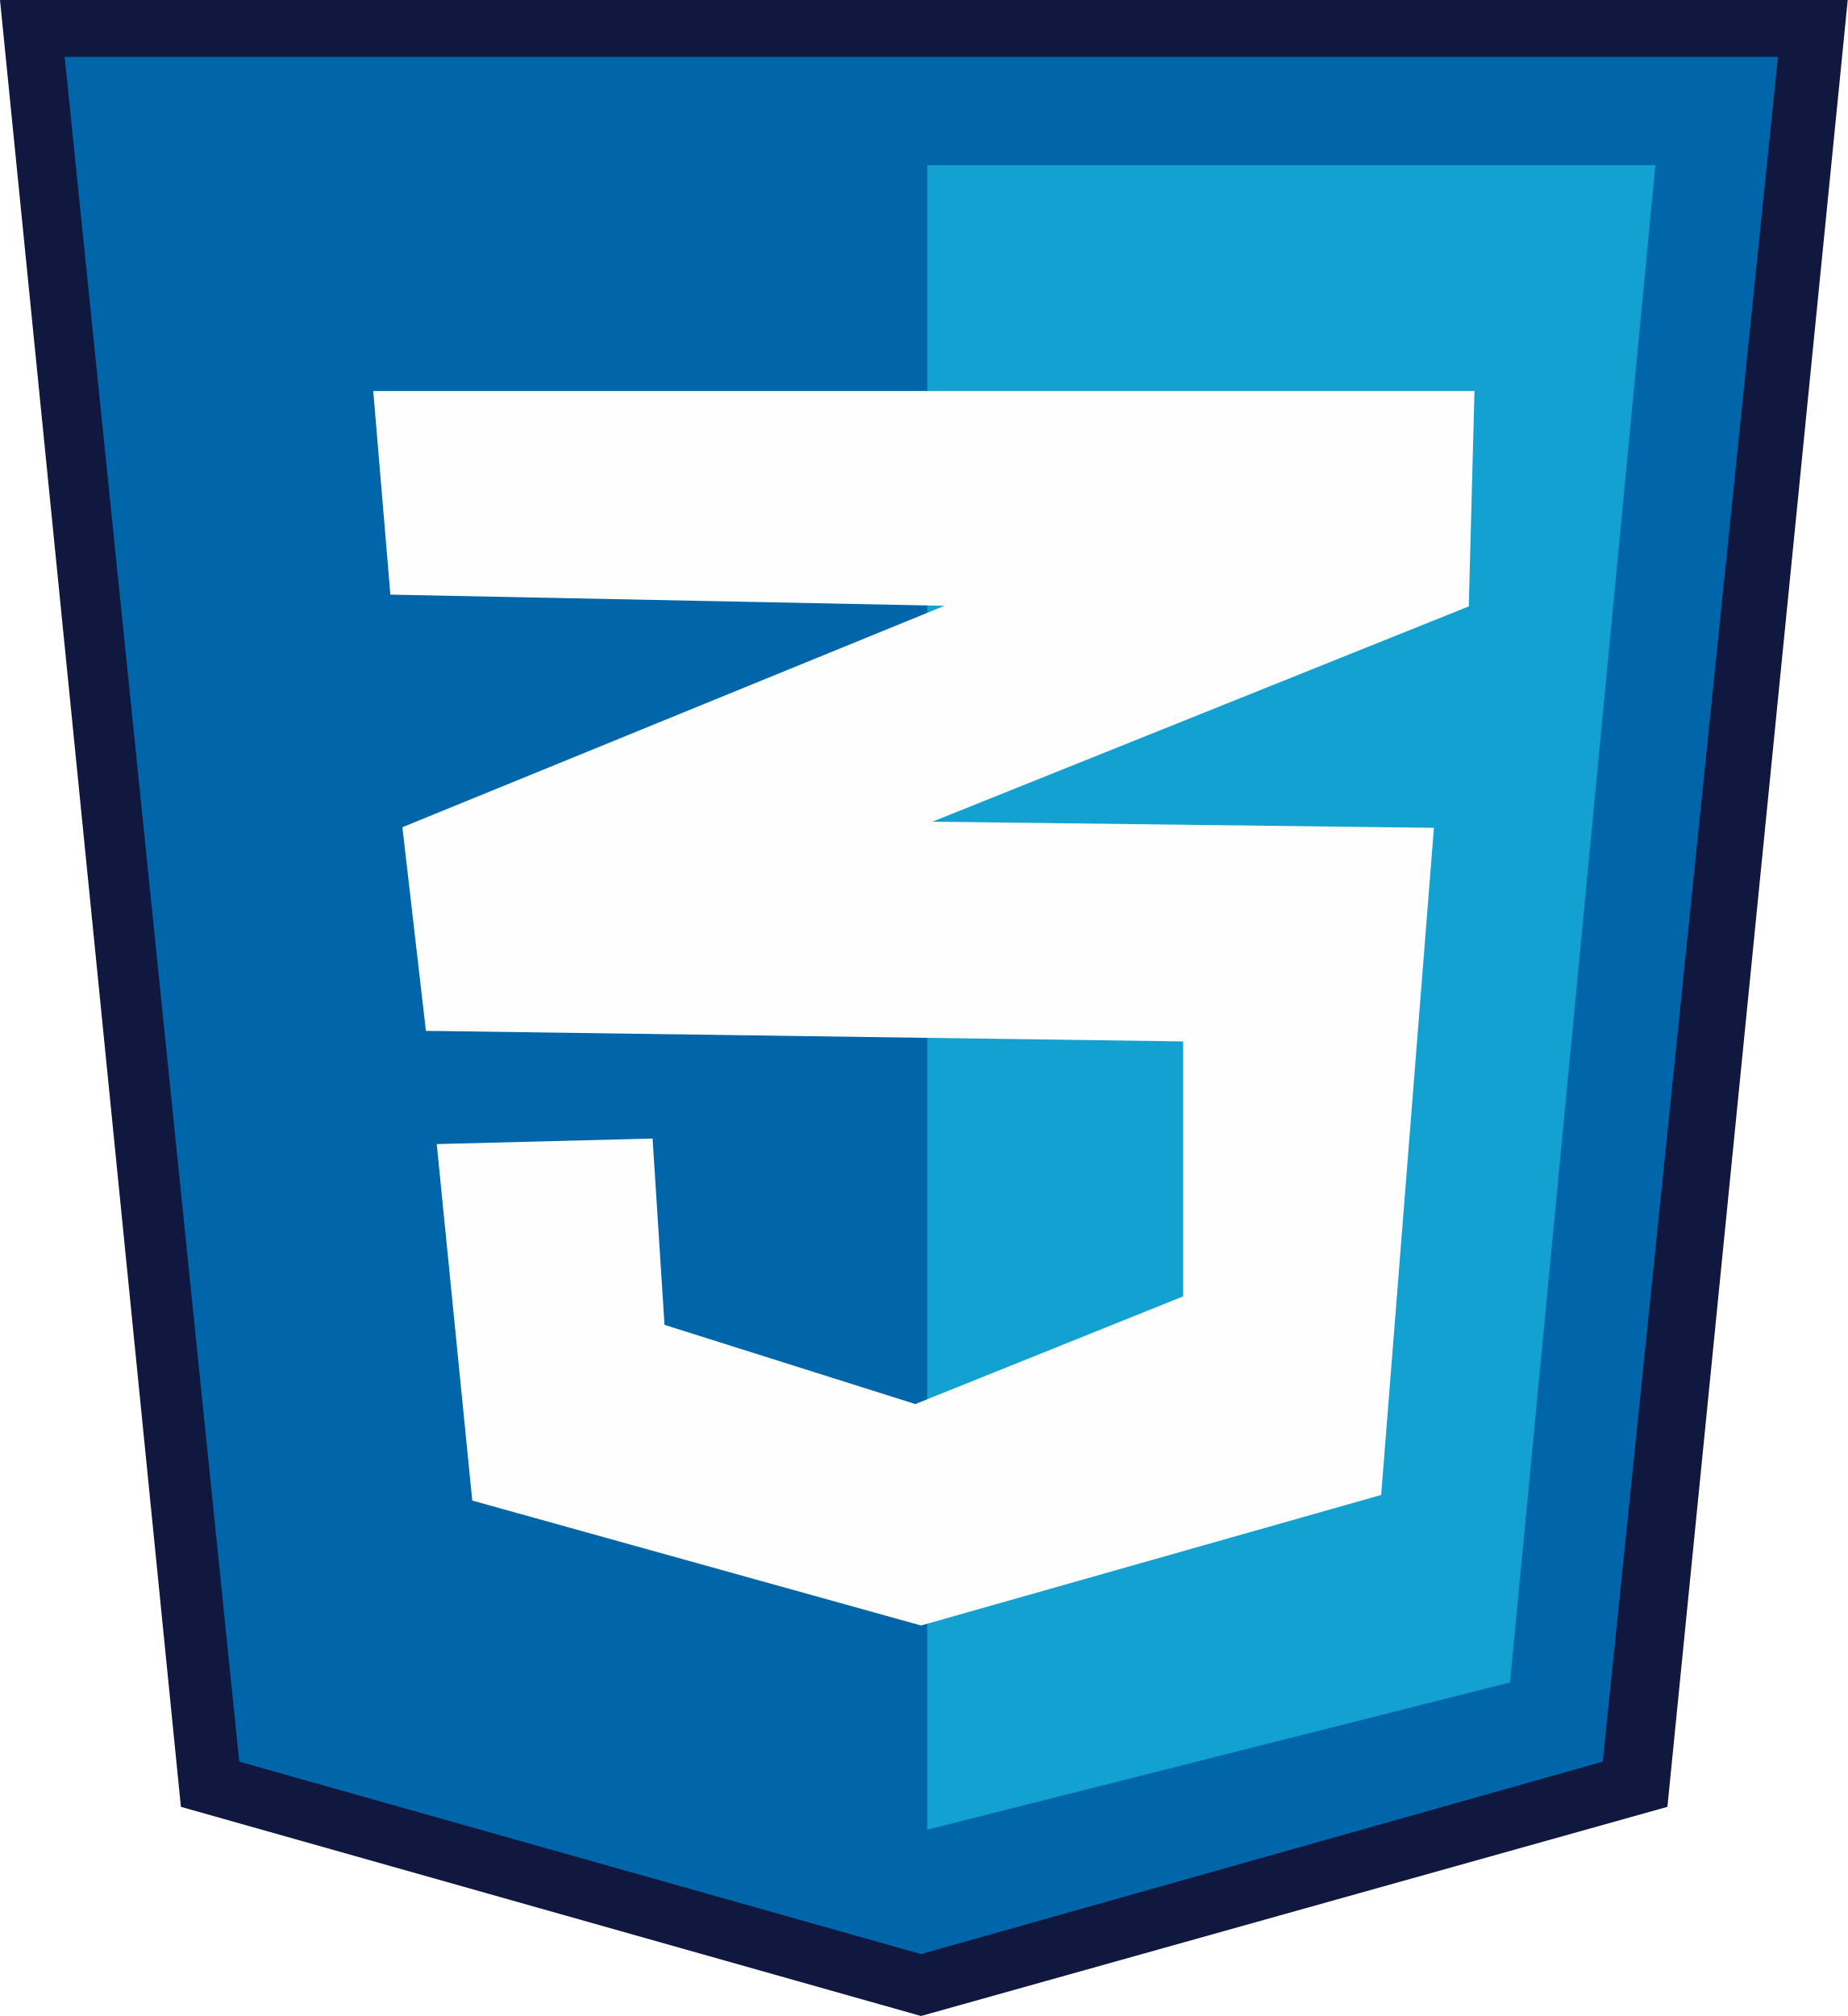
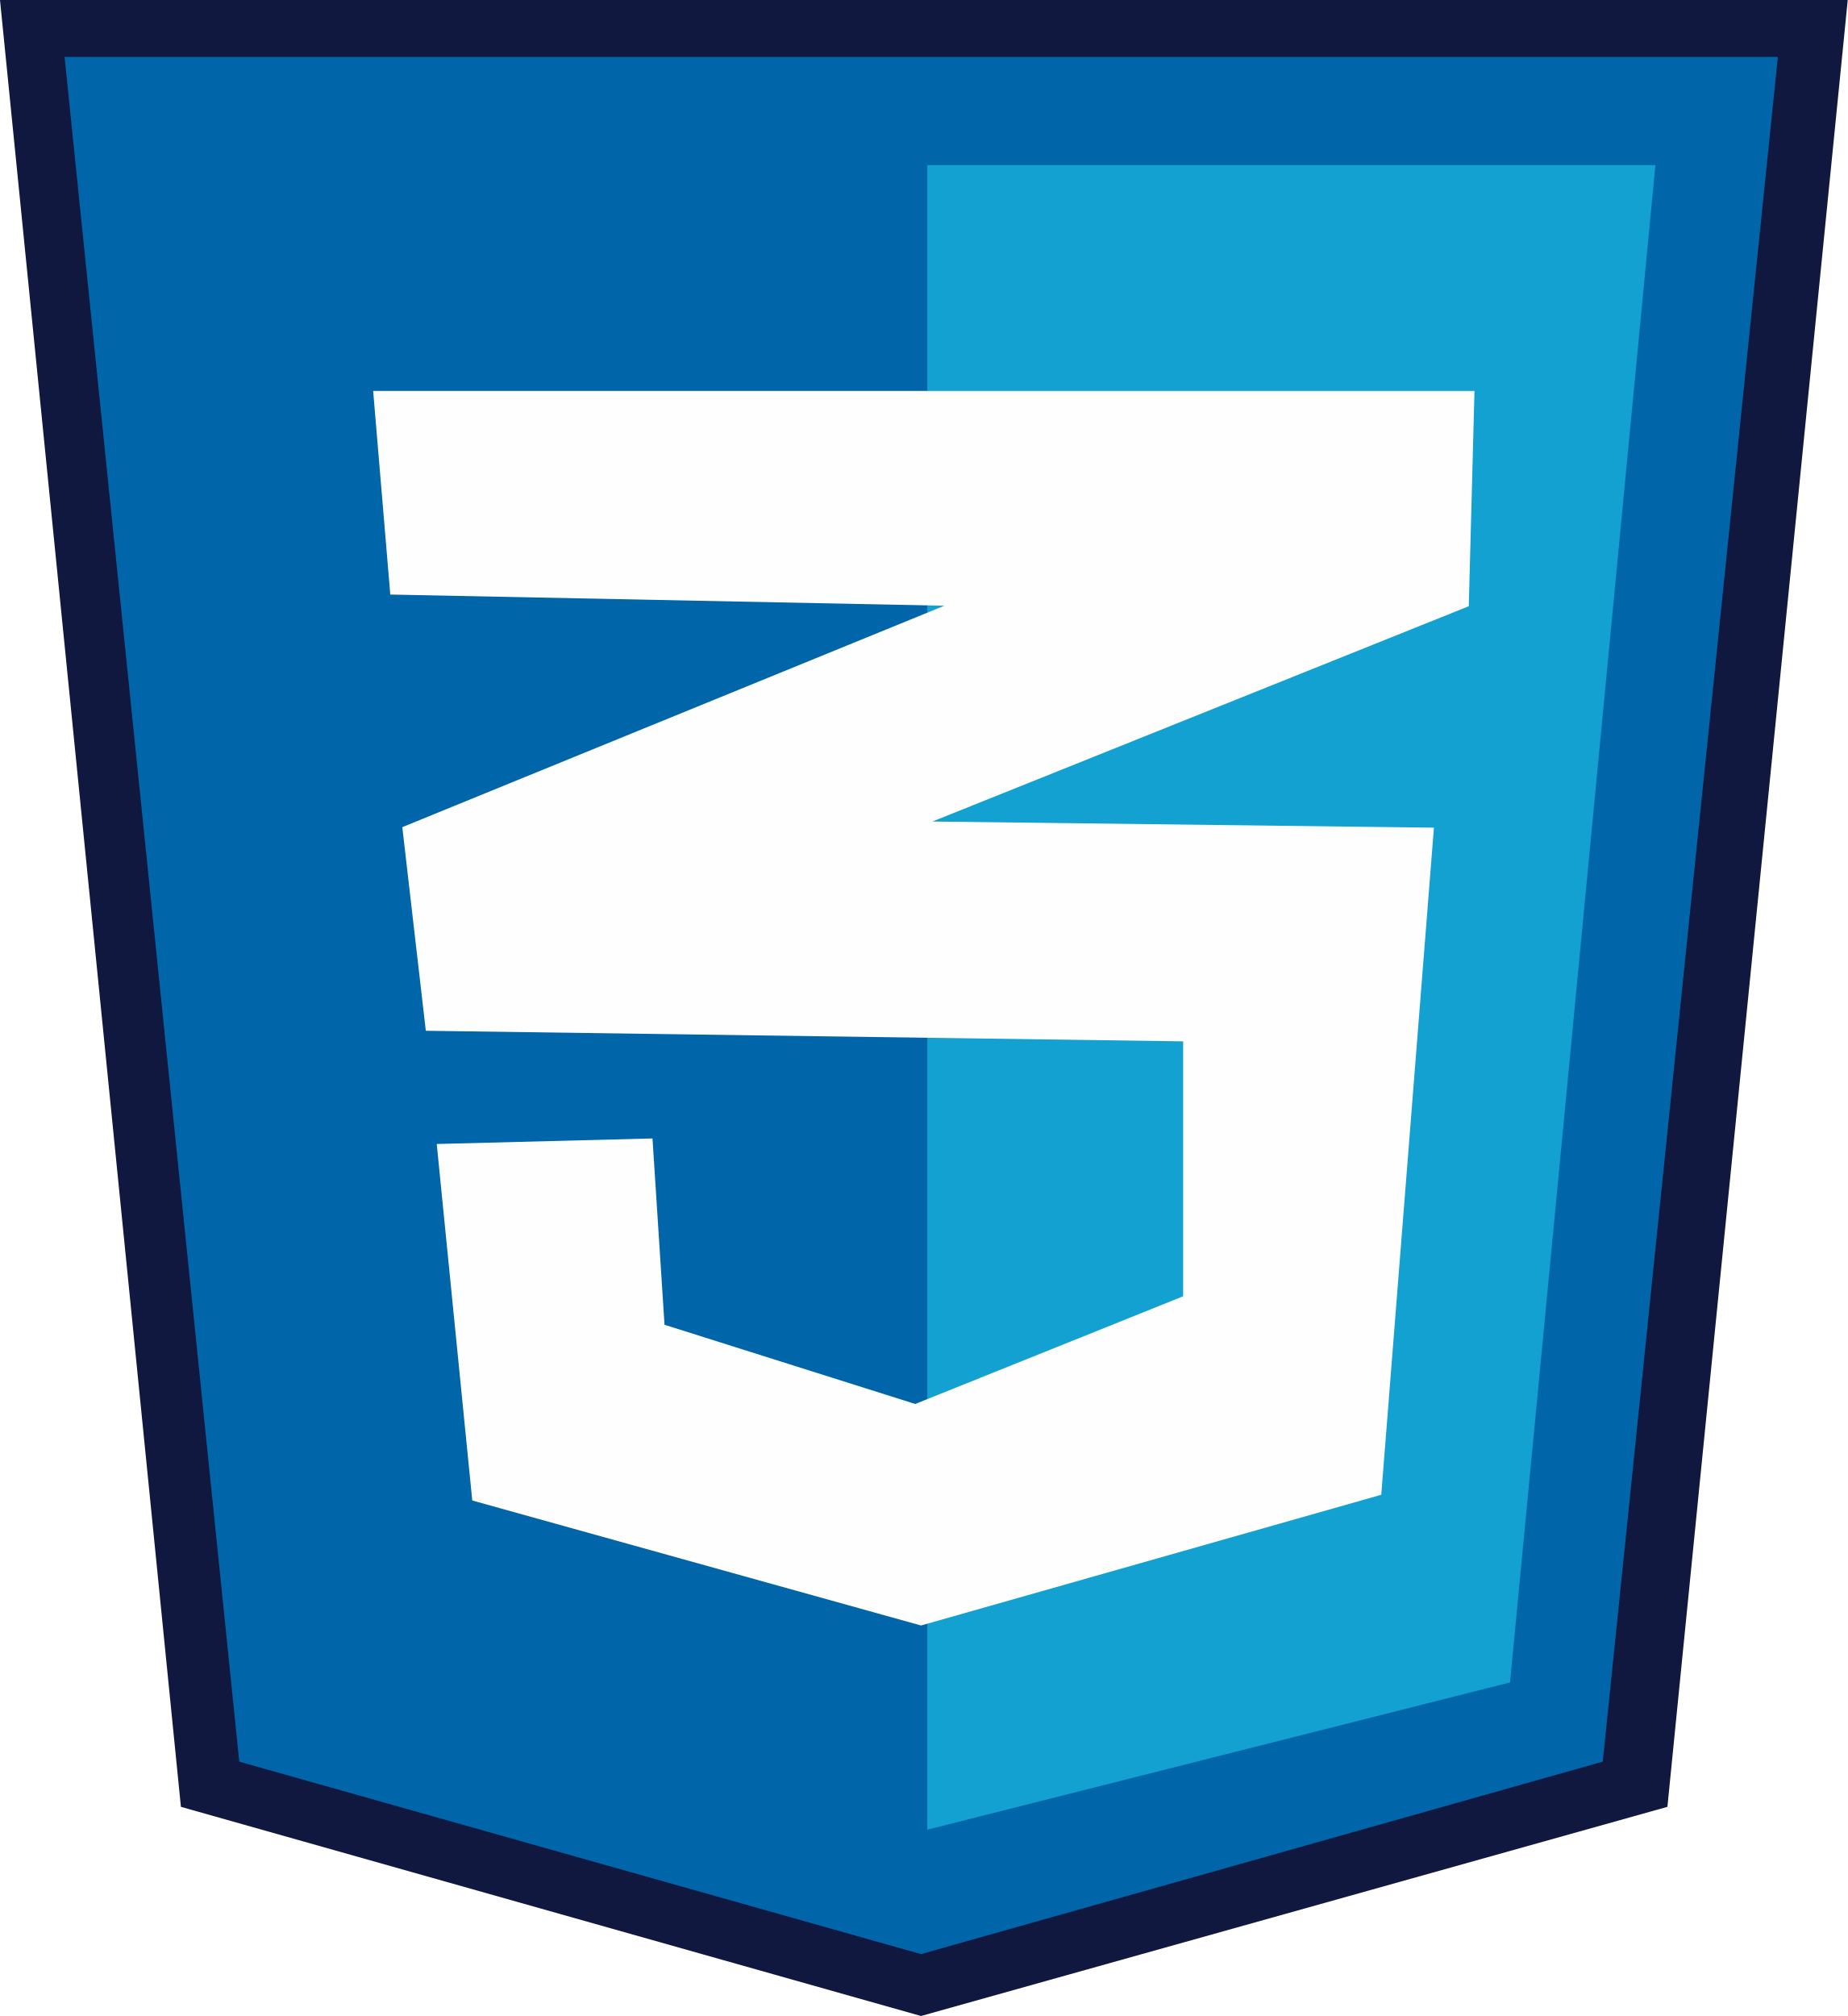
- <svg xmlns="http://www.w3.org/2000/svg" width="22" height="24" viewBox="0 0 22 24" fill="none">
-   <path fill-rule="evenodd" clip-rule="evenodd" d="M10.966 0.332H0.347L2.501 21.23L10.966 23.654L19.431 21.23L21.584 0.332" fill="#0066A9" />
-   <path fill-rule="evenodd" clip-rule="evenodd" d="M2.849 20.972L10.966 23.263L19.083 20.972L21.169 0.677H0.77L2.849 20.972ZM10.966 24L2.154 21.51L0 0H22L19.853 21.51L10.966 24Z" fill="#111840" />
-   <path fill-rule="evenodd" clip-rule="evenodd" d="M17.979 20.029L19.71 1.966H11.041V21.782" fill="#13A1D1" />
-   <path fill-rule="evenodd" clip-rule="evenodd" d="M10.966 19.351L5.623 17.864L5.2 13.62L7.77 13.554L7.912 15.772L10.898 16.715L14.087 15.433V12.398L5.071 12.272L4.791 9.848L11.245 7.212L4.648 7.079L4.444 4.655H17.556L17.488 7.219L11.102 9.782L17.073 9.855L16.445 17.797" fill="#FEFEFE" />
+ <svg xmlns="http://www.w3.org/2000/svg" fill="none" height="24" viewBox="0 0 22 24" width="22">
+   <g clip-rule="evenodd" fill-rule="evenodd">
+     <path d="m10.966.332h-10.618l2.154 20.899 8.465 2.424 8.465-2.424 2.154-20.899" fill="#0066a9" />
+     <path d="m2.849 20.972 8.117 2.291 8.117-2.291 2.085-20.294h-20.399zm8.117 3.028-8.812-2.49-2.154-21.51h22l-2.147 21.51z" fill="#111840" />
+     <path d="m17.979 20.029 1.731-18.063h-8.669v19.816" fill="#13a1d1" />
+     <path d="m10.966 19.351-5.343-1.488-.423-4.244 2.569-.066.143 2.218 2.985.943 3.19-1.282v-3.035l-9.017-.126-.28-2.424 6.454-2.636-6.597-.133-.204-2.424h13.113l-.068 2.563-6.386 2.563 5.971.073-.627 7.942" fill="#fefefe" />
+   </g>
</svg>
